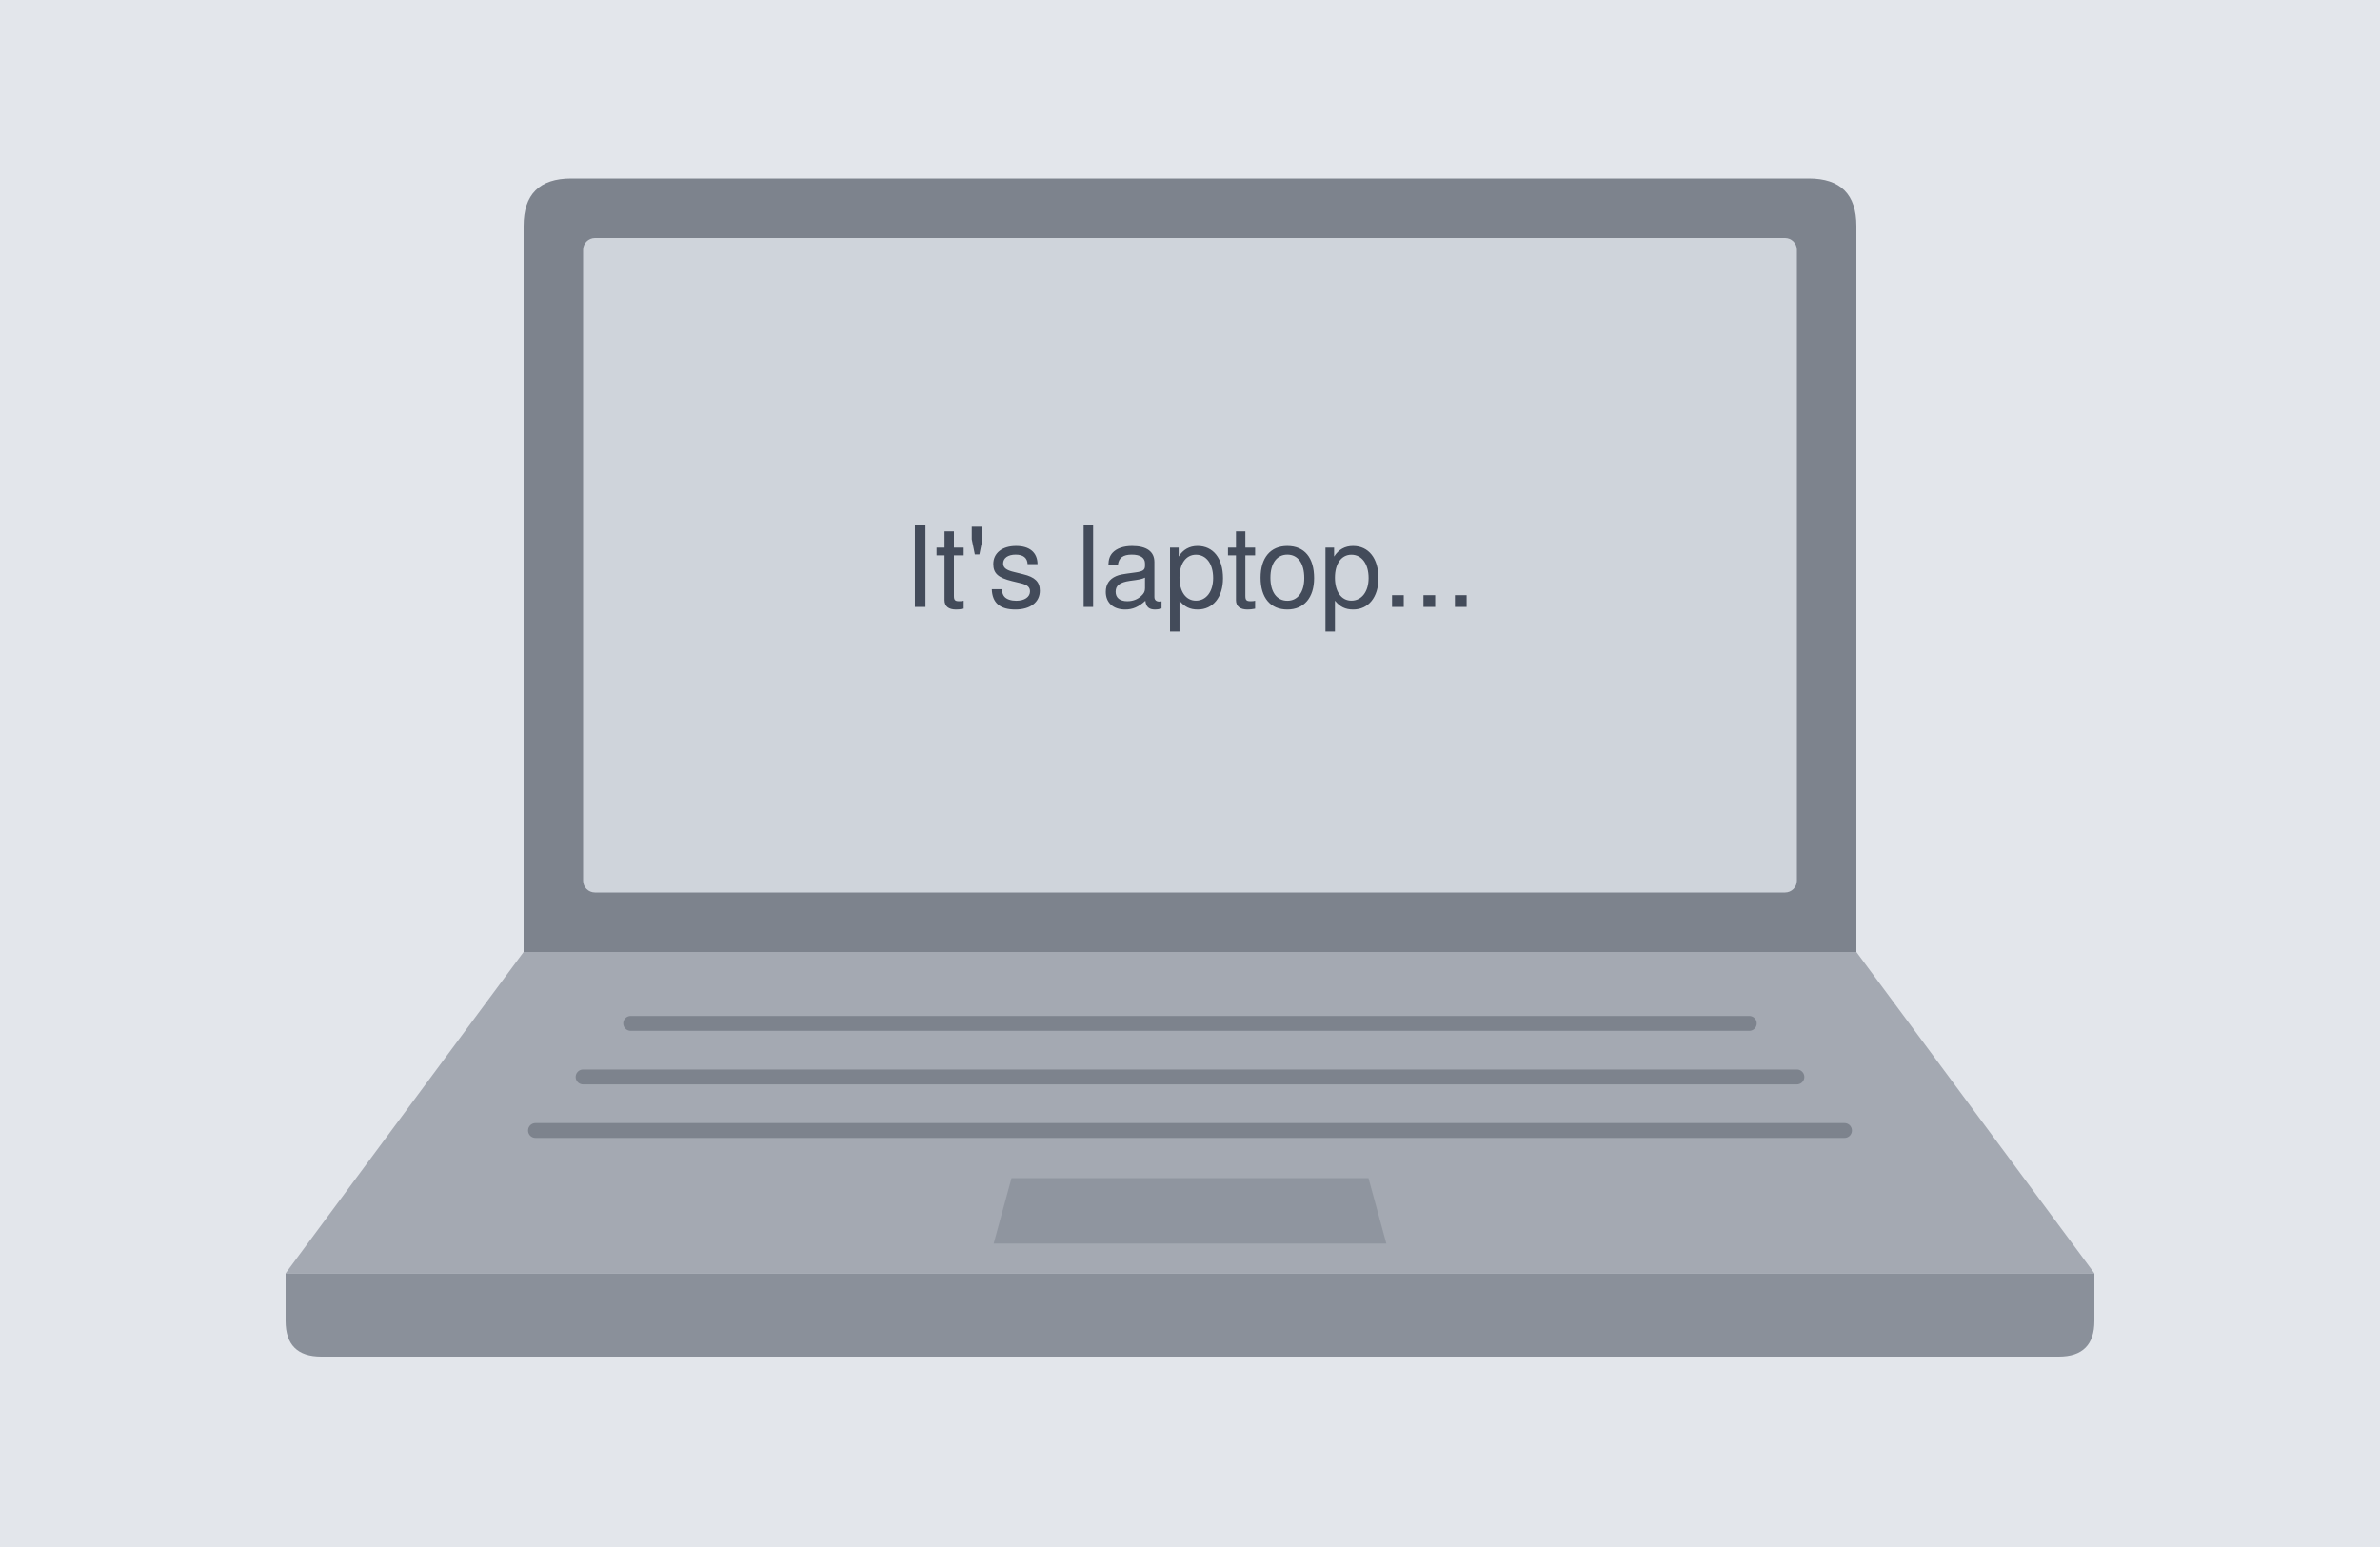
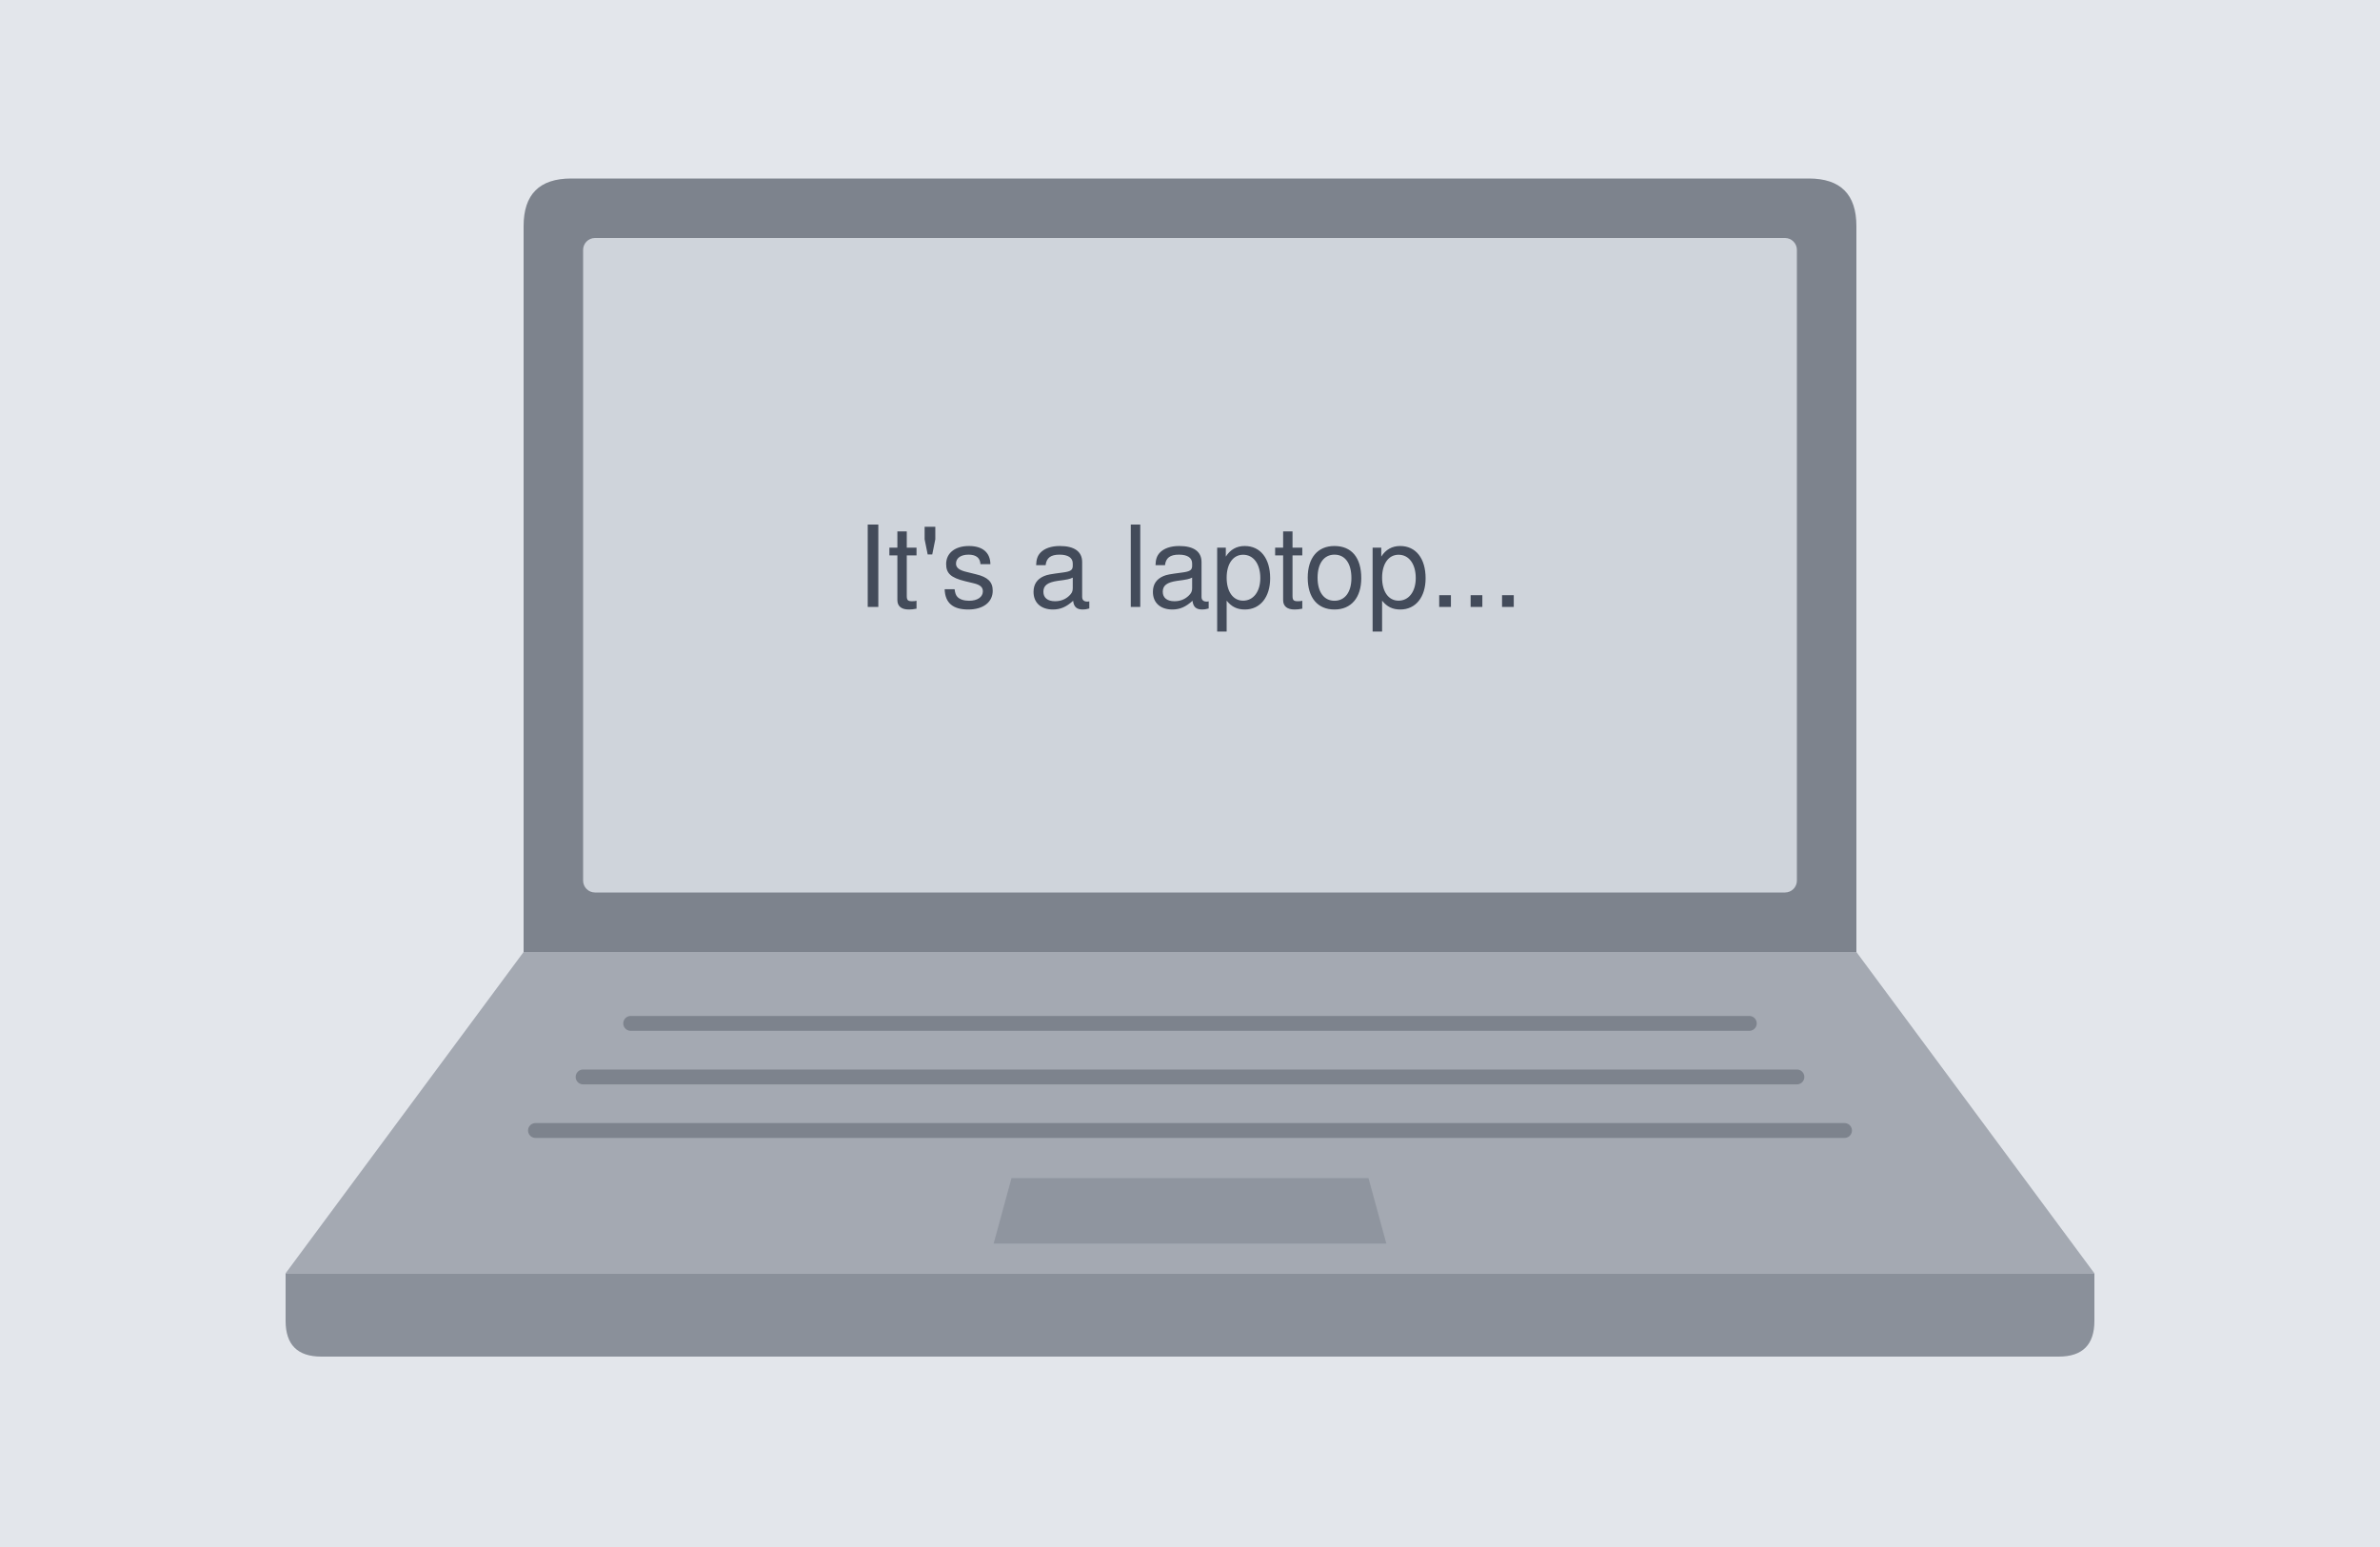
<svg xmlns="http://www.w3.org/2000/svg" viewBox="0 0 400 260" role="img" aria-label="A generic grey laptop">
  <rect width="400" height="260" fill="#e3e6eb" />
  <path d="M96 30 H304 Q312 30 312 38 V160 H88 V38 Q88 30 96 30 Z" fill="#7d838d" />
  <rect x="98" y="40" width="204" height="110" rx="2" fill="#cfd4db" />
-   <text x="200" y="102" text-anchor="middle" font-family="Helvetica, Arial, sans-serif" font-size="19" fill="#434b5a">It's laptop...</text>
+   <text x="200" y="102" text-anchor="middle" font-family="Helvetica, Arial, sans-serif" font-size="19" fill="#434b5a">It's a laptop...</text>
  <path d="M88 160 H312 L352 214 H48 Z" fill="#a4a9b2" />
  <path d="M48 214 H352 V222 Q352 228 346 228 H54 Q48 228 48 222 Z" fill="#8a909a" />
  <g stroke="#7d838d" stroke-width="2.5" stroke-linecap="round">
    <line x1="106" y1="172" x2="294" y2="172" />
    <line x1="98" y1="181" x2="302" y2="181" />
    <line x1="90" y1="190" x2="310" y2="190" />
  </g>
  <path d="M170 198 H230 L233 209 H167 Z" fill="#8f959f" />
</svg>
